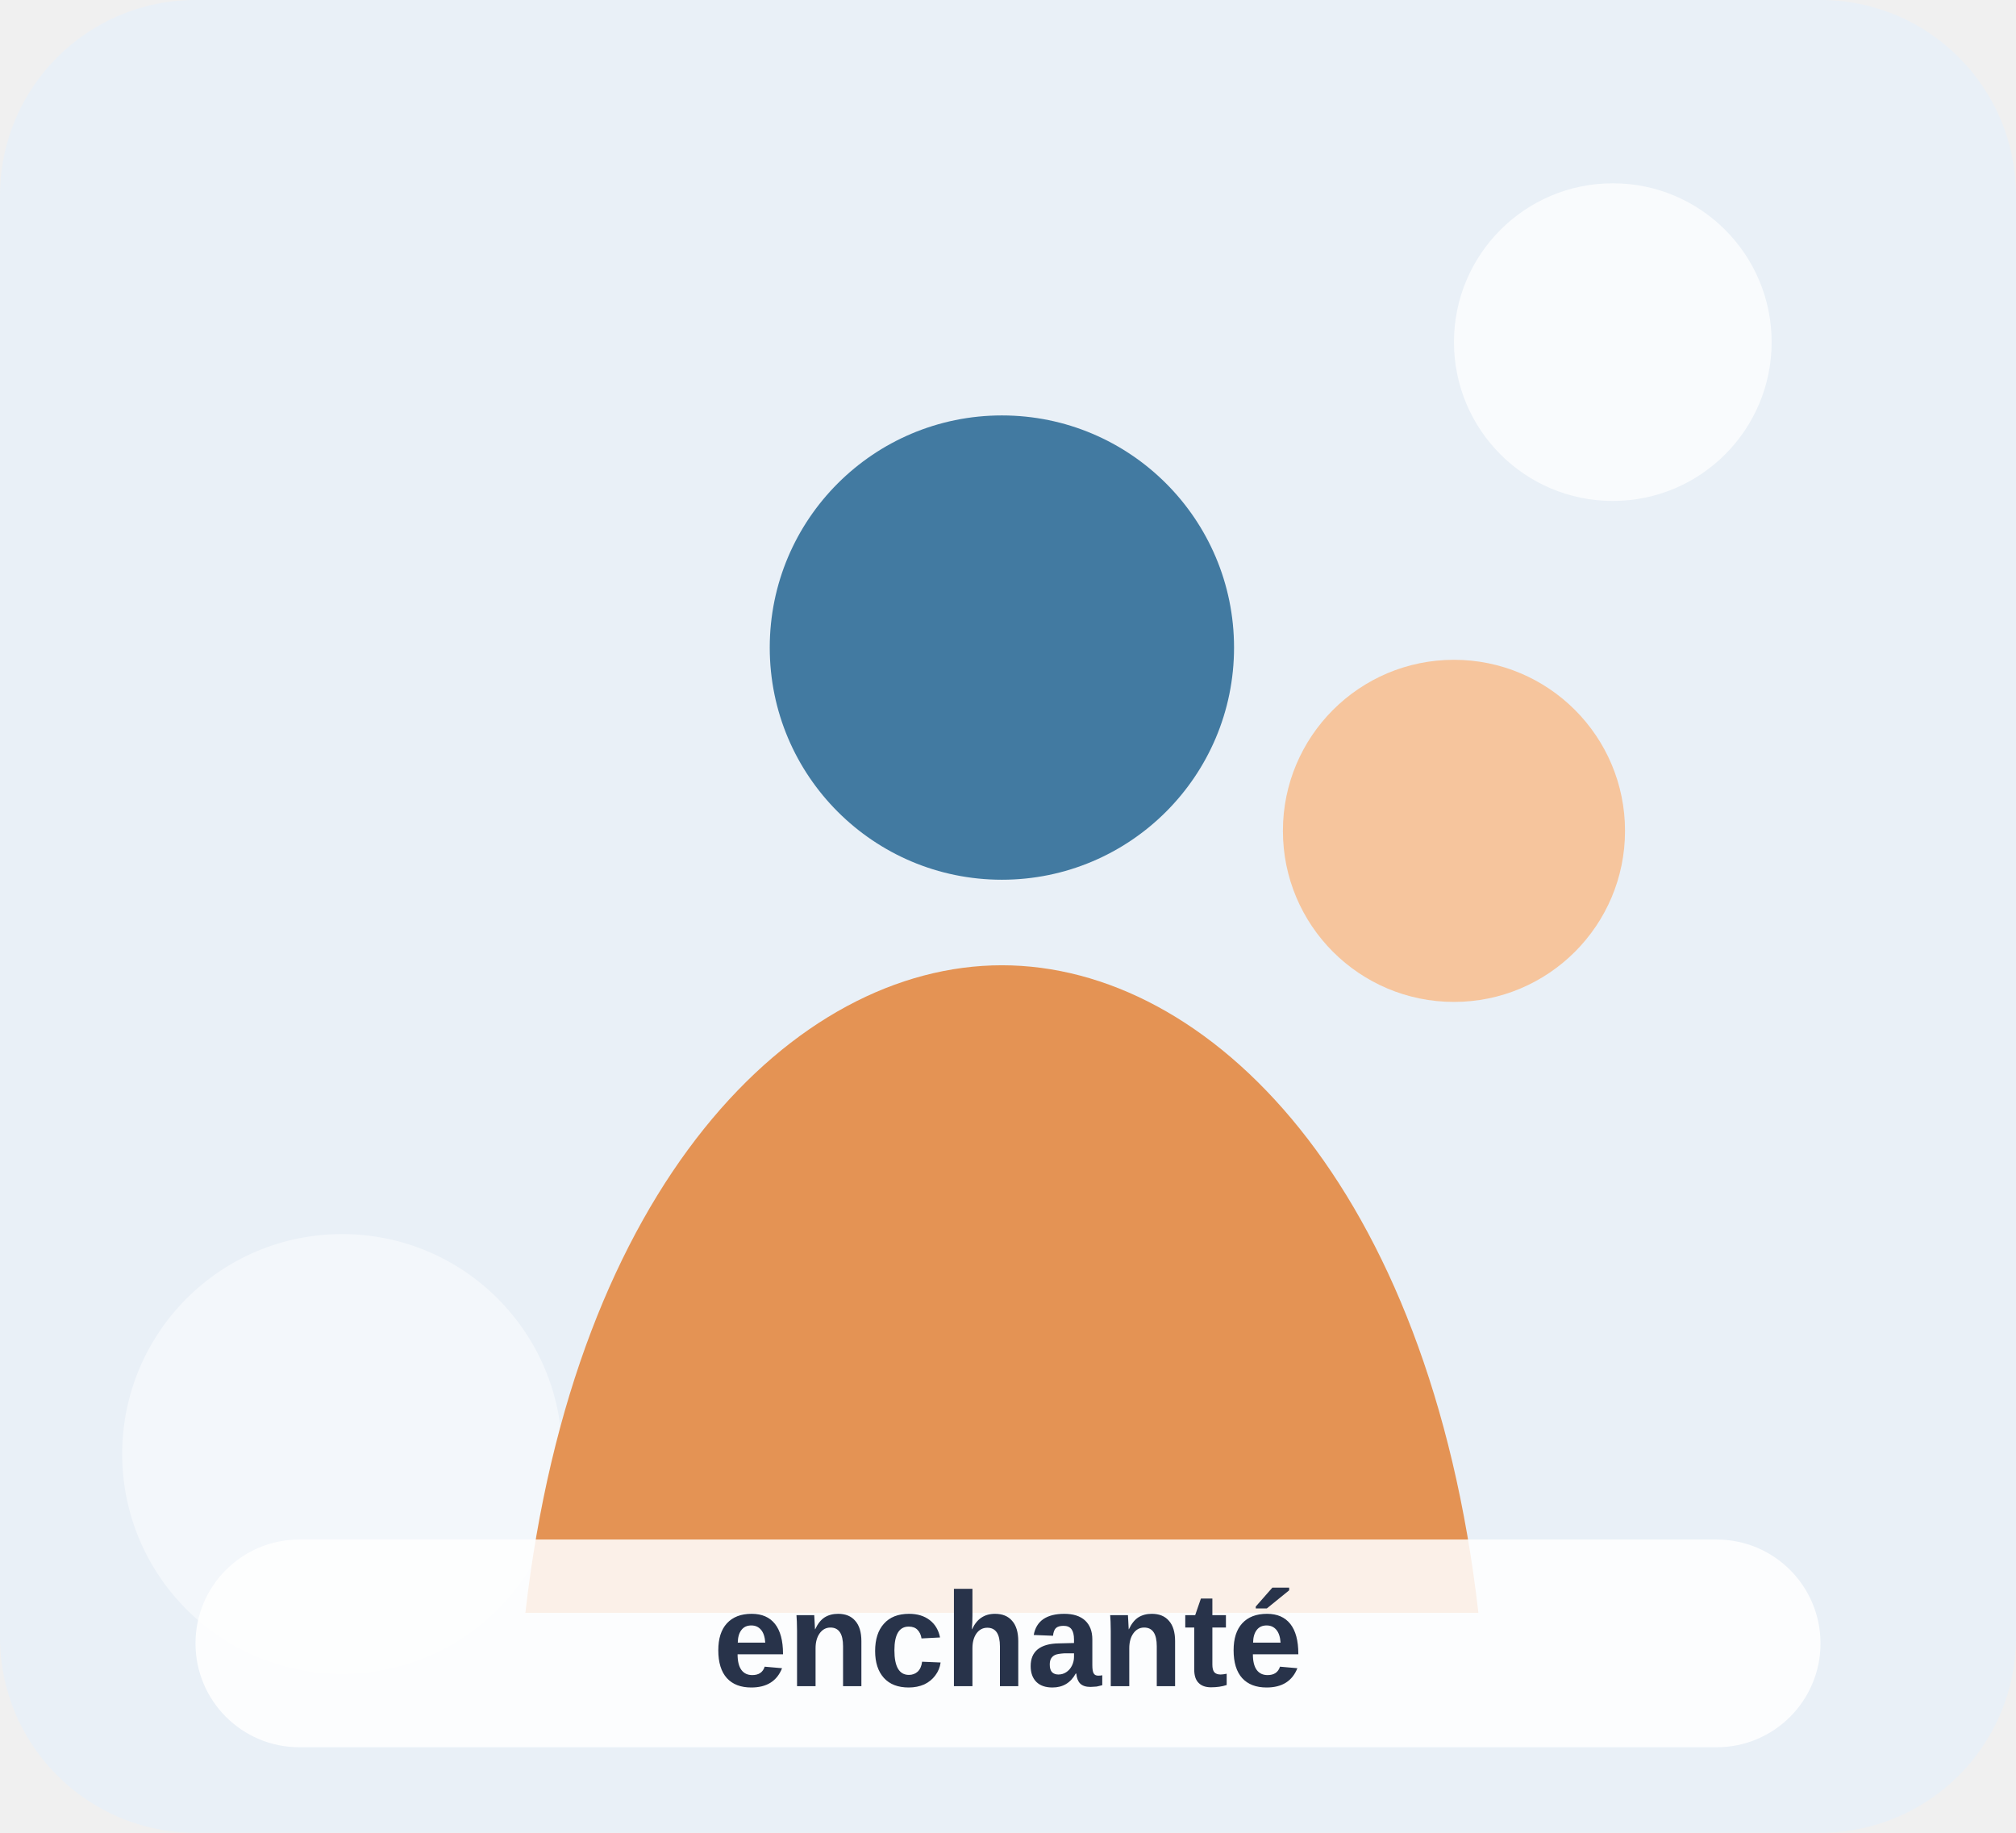
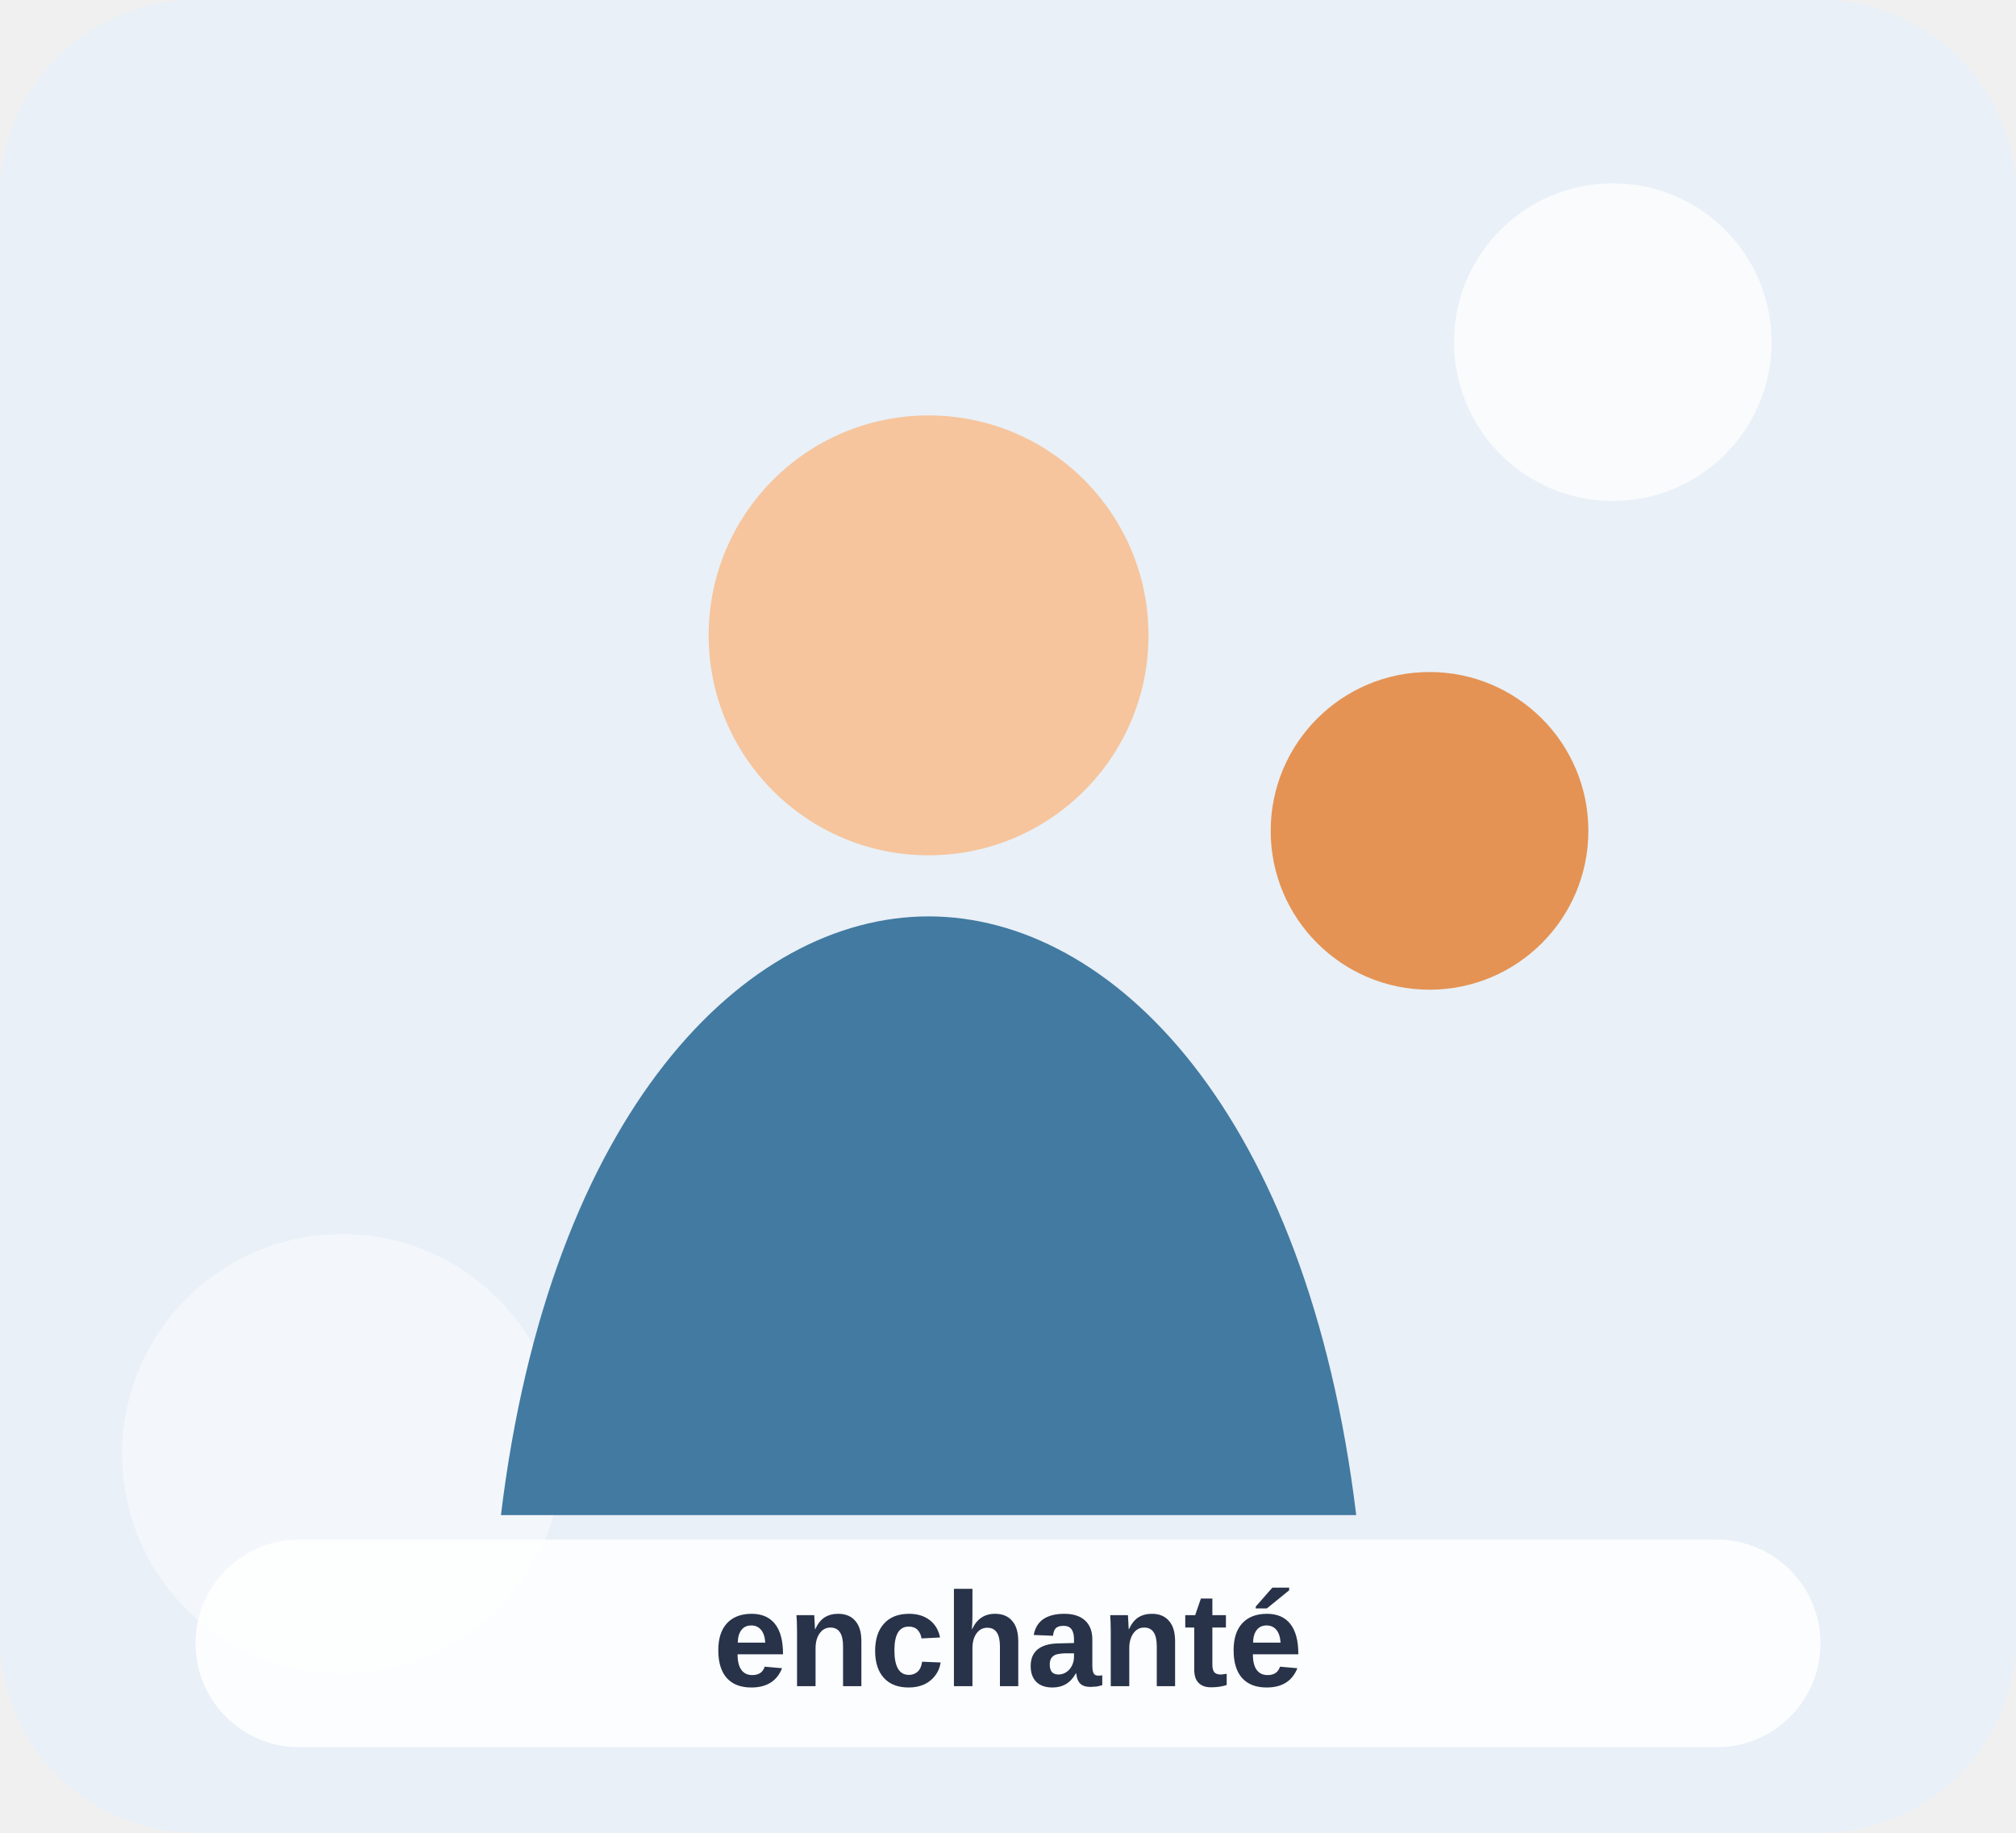
<svg xmlns="http://www.w3.org/2000/svg" width="330" height="300" viewBox="0 0 165 150" role="img" aria-labelledby="title desc">
  <rect width="165" height="150" rx="16" fill="#E9F0F7" />
  <circle cx="132" cy="28" r="13" fill="#fff" opacity=".72" />
  <circle cx="28" cy="119" r="18" fill="#fff" opacity=".45" />
-   <circle cx="82" cy="53" r="19" fill="#427AA1" />
-   <path d="M43 132c4-35 22-53 39-53s35 18 39 53" fill="#E49354" />
-   <circle cx="119" cy="68" r="14" fill="#F6C59D" />
+   <circle cx="76" cy="52" r="18" fill="#F6C59D" />
+   <path d="M41 124c4-33 20-49 35-49s31 16 35 49" fill="#427AA1" />
+   <circle cx="117" cy="68" r="13" fill="#E49354" />
  <rect x="16" y="126" width="133" height="17" rx="8.5" fill="#fff" opacity=".86" />
  <text x="82.5" y="138" text-anchor="middle" font-family="Arial, sans-serif" font-size="11" font-weight="700" fill="#28334A">enchanté</text>
</svg>
